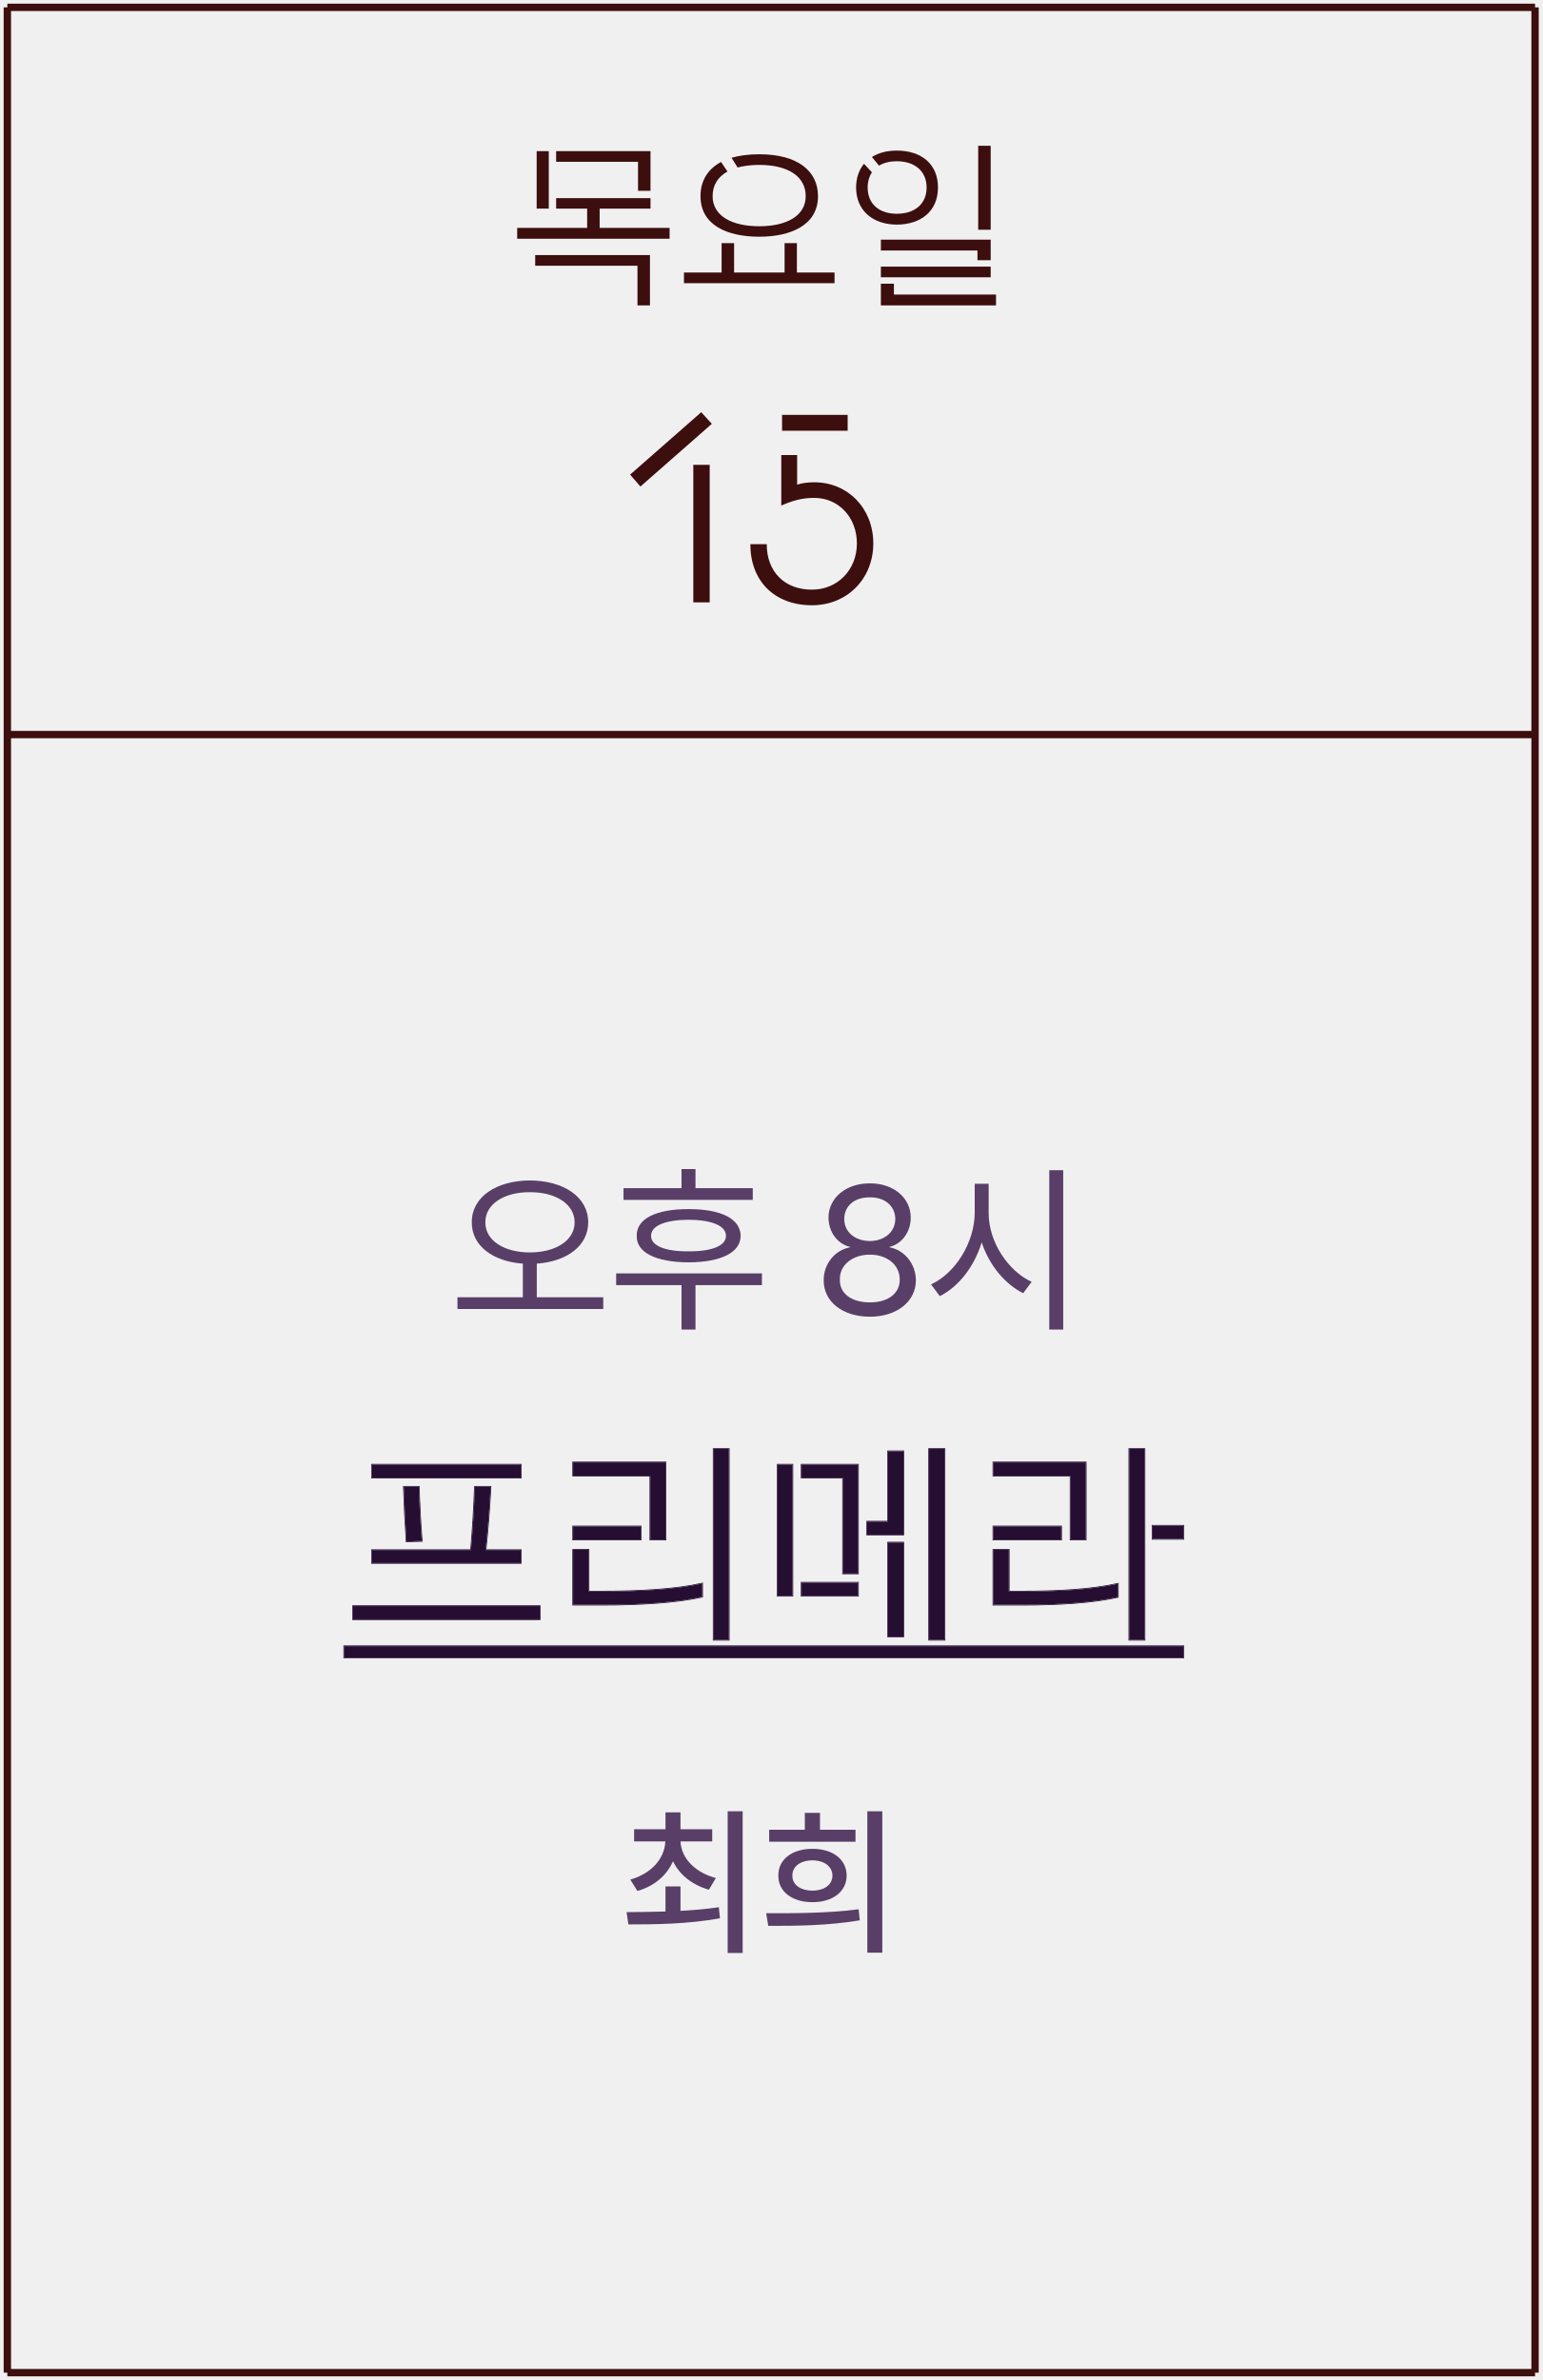
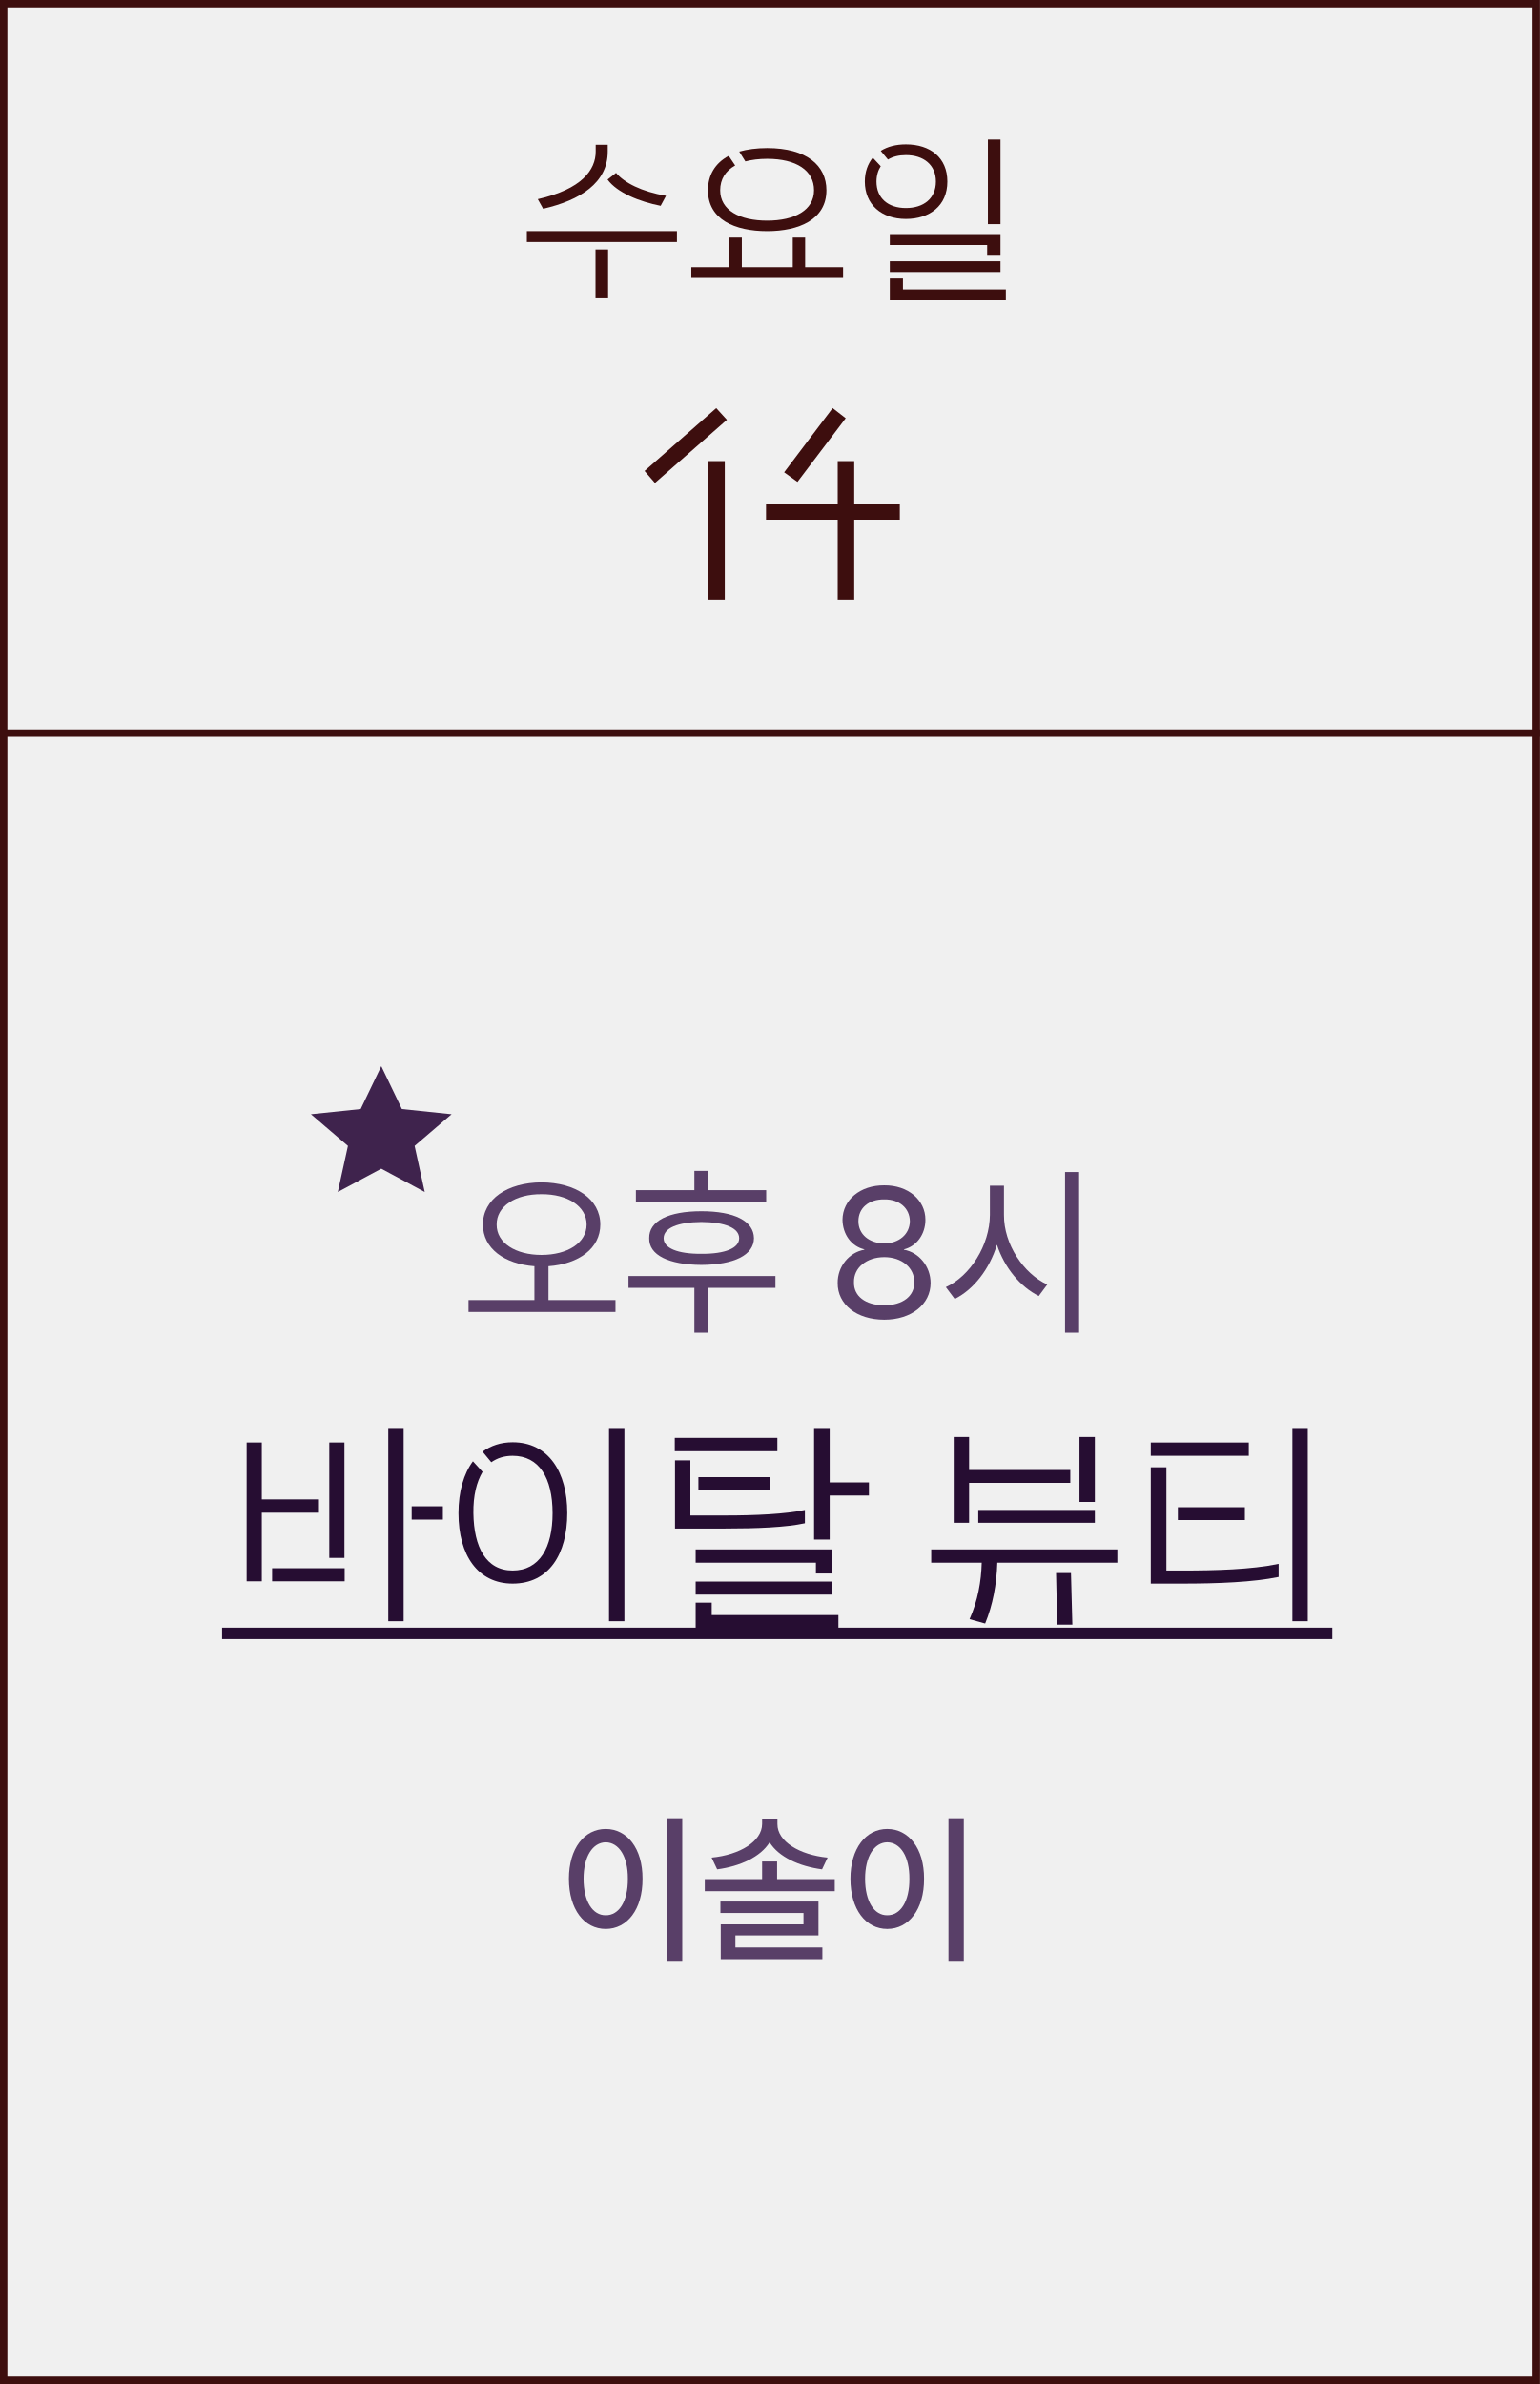
- <svg xmlns="http://www.w3.org/2000/svg" width="210" height="324" viewBox="0 0 210 324" fill="none">
-   <path d="M1 100H209" stroke="#3D0E0E" />
-   <path d="M1 1H209" stroke="#3D0E0E" />
-   <path d="M1 323H209" stroke="#3D0E0E" />
-   <path d="M74.718 28.4H73.067V20.575H74.718V28.4ZM86.868 22.025H75.718V20.575H88.567V25.975H86.868V22.025ZM91.168 31.025V32.5H70.418V31.025H79.942V28.4H75.718V26.975H88.567V28.4H81.642V31.025H91.168ZM72.868 34.725H88.493V41.575H86.793V36.175H72.868V34.725Z" fill="#3D0E0E" />
-   <path d="M99.048 23.35C97.748 24.075 97.023 25.2 97.023 26.7C97.023 29.4 99.648 30.8 103.373 30.8C107.073 30.8 109.698 29.4 109.698 26.7C109.698 24 107.273 22.45 103.373 22.45C102.273 22.45 101.273 22.575 100.423 22.8L99.598 21.475C100.673 21.175 101.923 21 103.373 21C108.698 21 111.373 23.35 111.373 26.7C111.373 30.675 107.623 32.225 103.373 32.225C98.998 32.225 95.373 30.65 95.373 26.7C95.373 24.7 96.298 23.05 98.173 22.05L99.048 23.35ZM93.123 37.1H98.248V33.1H99.948V37.1H106.823V33.1H108.498V37.1H113.623V38.55H93.123V37.1Z" fill="#3D0E0E" />
-   <path d="M133.183 19.85H134.883V31.275H133.183V19.85ZM118.708 23.45C118.358 24 118.133 24.7 118.133 25.525C118.133 27.8 119.733 29.1 122.108 29.1C124.508 29.1 126.158 27.8 126.158 25.525C126.158 23.25 124.483 21.95 122.108 21.95C121.158 21.95 120.333 22.15 119.683 22.55L118.708 21.375C119.633 20.8 120.758 20.5 122.108 20.5C125.408 20.5 127.708 22.3 127.708 25.525C127.708 28.8 125.308 30.575 122.108 30.575C118.808 30.575 116.558 28.625 116.558 25.525C116.558 24.225 116.958 23.125 117.633 22.3L118.708 23.45ZM133.083 34.1H119.933V32.625H134.883V35.425H133.083V34.1ZM119.933 36.3H134.883V37.75H119.933V36.3ZM121.708 40.1H135.608V41.575H119.933V38.625H121.708V40.1Z" fill="#3D0E0E" />
-   <path d="M95.475 56.116L96.915 57.7L87.195 66.232L85.79 64.612L95.475 56.116ZM96.626 63.28V82H94.394V63.28H96.626Z" fill="#3D0E0E" />
-   <path d="M106.48 58.636V56.476H115.408V58.636H106.48ZM110.872 65.656C115.444 65.656 118.9 69.22 118.9 73.972C118.9 78.796 115.336 82.396 110.548 82.396C105.472 82.396 102.16 79.12 102.16 74.08H104.392C104.392 77.824 106.804 80.272 110.548 80.272C114.04 80.272 116.668 77.572 116.668 73.972C116.668 70.444 114.184 67.78 110.872 67.78C109.144 67.78 107.848 68.176 106.372 68.824V61.948H108.532V65.98C109.144 65.764 110.008 65.656 110.872 65.656Z" fill="#3D0E0E" />
+ <svg xmlns="http://www.w3.org/2000/svg" width="208" height="322" viewBox="0 0 208 322" fill="none">
+   <rect x="0.5" y="0.5" width="207" height="321" stroke="#3D0E0E" />
+   <path d="M0 99H208" stroke="#3D0E0E" />
+   <path d="M72.637 26.9C78.612 25.55 80.462 22.925 80.462 20.475V19.55H82.087V20.475C82.087 24.7 78.362 27.05 73.362 28.2L72.637 26.9ZM83.212 23.35C84.312 24.675 86.637 25.875 89.962 26.45L89.237 27.8C86.337 27.225 83.362 26.025 82.062 24.25L83.212 23.35ZM71.162 31.225H91.437V32.7H71.162V31.225ZM82.137 40.175H80.437V33.7H82.137V40.175Z" fill="#3D0E0E" />
+   <path d="M99.303 22.35C98.003 23.075 97.278 24.2 97.278 25.7C97.278 28.4 99.903 29.8 103.628 29.8C107.328 29.8 109.953 28.4 109.953 25.7C109.953 23 107.528 21.45 103.628 21.45C102.528 21.45 101.528 21.575 100.678 21.8L99.853 20.475C100.928 20.175 102.178 20 103.628 20C108.953 20 111.628 22.35 111.628 25.7C111.628 29.675 107.878 31.225 103.628 31.225C99.253 31.225 95.628 29.65 95.628 25.7C95.628 23.7 96.553 22.05 98.428 21.05L99.303 22.35ZM93.378 36.1H98.503V32.1H100.203V36.1H107.078V32.1H108.753V36.1H113.878V37.55H93.378V36.1Z" fill="#3D0E0E" />
+   <path d="M133.439 18.85H135.139V30.275H133.439V18.85ZM118.964 22.45C118.614 23 118.389 23.7 118.389 24.525C118.389 26.8 119.989 28.1 122.364 28.1C124.764 28.1 126.414 26.8 126.414 24.525C126.414 22.25 124.739 20.95 122.364 20.95C121.414 20.95 120.589 21.15 119.939 21.55L118.964 20.375C119.889 19.8 121.014 19.5 122.364 19.5C125.664 19.5 127.964 21.3 127.964 24.525C127.964 27.8 125.564 29.575 122.364 29.575C119.064 29.575 116.814 27.625 116.814 24.525C116.814 23.225 117.214 22.125 117.889 21.3L118.964 22.45ZM133.339 33.1H120.189V31.625H135.139V34.425H133.339V33.1ZM120.189 35.3H135.139V36.75H120.189V35.3ZM121.964 39.1H135.864V40.575H120.189V37.625H121.964V39.1Z" fill="#3D0E0E" />
+   <path d="M96.746 55.116L98.186 56.7L88.466 65.232L87.062 63.612L96.746 55.116ZM97.898 62.28V81H95.666V62.28H97.898Z" fill="#3D0E0E" />
+   <path d="M105.916 63.792L112.468 55.116L114.232 56.484L107.716 65.088L105.916 63.792ZM115.384 70.2V81H113.152V70.2H103.468V68.04H113.152V62.28H115.384V68.04H121.54V70.2H115.384Z" fill="#3D0E0E" />
+   <g clip-path="url(#clip0_388_498)">
+     <path d="M51.5 157.852L57.371 161L56.003 154.774L61 150.494L54.283 149.794L51.5 144L48.717 149.794L42 150.494L46.997 154.774L45.628 161L51.5 157.852Z" fill="#3F234D" />
+   </g>
  <g opacity="0.85">
-     <path d="M72.135 160.7C76.76 160.725 80.085 162.95 80.085 166.4C80.085 169.6 77.21 171.725 73.085 172.025V176.6H82.135V178.2H62.285V176.6H71.185V172.025C67.11 171.725 64.21 169.6 64.235 166.4C64.21 162.95 67.56 160.725 72.135 160.7ZM66.085 166.4C66.06 168.875 68.635 170.5 72.135 170.5C75.66 170.5 78.235 168.875 78.235 166.4C78.235 163.925 75.66 162.275 72.135 162.3C68.635 162.275 66.06 163.925 66.085 166.4Z" fill="#3E2050" />
-     <path d="M102.491 161.75V163.35H84.891V161.75H92.791V159.15H94.691V161.75H102.491ZM83.891 174.95V173.35H103.741V174.95H94.691V181H92.791V174.95H83.891ZM86.691 168.25C86.641 165.9 89.316 164.6 93.741 164.6C98.166 164.6 100.816 165.9 100.841 168.25C100.816 170.525 98.166 171.825 93.741 171.85C89.316 171.825 86.641 170.525 86.691 168.25ZM88.641 168.25C88.641 169.575 90.516 170.375 93.741 170.35C96.966 170.375 98.841 169.575 98.841 168.25C98.841 166.875 96.966 166.075 93.741 166.05C90.516 166.075 88.641 166.875 88.641 168.25Z" fill="#3E2050" />
-     <path d="M118.448 179.25C114.698 179.25 112.123 177.175 112.148 174.3C112.123 172.025 113.723 170.15 115.748 169.8V169.75C113.973 169.325 112.823 167.7 112.798 165.75C112.823 163.075 115.173 161.075 118.448 161.1C121.648 161.075 123.998 163.075 123.998 165.75C123.998 167.7 122.823 169.325 121.098 169.75V169.8C123.098 170.15 124.698 172.025 124.698 174.3C124.698 177.175 122.098 179.25 118.448 179.25ZM114.348 174.2C114.298 176.05 115.873 177.3 118.448 177.3C120.948 177.3 122.523 176.05 122.498 174.2C122.523 172.225 120.798 170.8 118.448 170.8C116.048 170.8 114.298 172.225 114.348 174.2ZM114.948 165.95C114.948 167.725 116.398 168.925 118.448 168.95C120.423 168.925 121.873 167.725 121.898 165.95C121.873 164.175 120.473 162.975 118.448 163C116.323 162.975 114.948 164.175 114.948 165.95Z" fill="#3E2050" />
-     <path d="M134.609 165.1C134.584 169.075 137.284 173.05 140.459 174.5L139.309 176.05C136.834 174.825 134.684 172.25 133.659 169.125C132.659 172.425 130.509 175.175 127.959 176.45L126.759 174.85C130.009 173.375 132.684 169.225 132.709 165.1V161.15H134.609V165.1ZM142.859 181V159.3H144.759V181H142.859Z" fill="#3E2050" />
+     <path d="M73.135 159.7C77.76 159.725 81.085 161.95 81.085 165.4C81.085 168.6 78.21 170.725 74.085 171.025V175.6H83.135V177.2H63.285V175.6H72.185V171.025C68.11 170.725 65.21 168.6 65.235 165.4C65.21 161.95 68.56 159.725 73.135 159.7ZM67.085 165.4C67.06 167.875 69.635 169.5 73.135 169.5C76.66 169.5 79.235 167.875 79.235 165.4C79.235 162.925 76.66 161.275 73.135 161.3C69.635 161.275 67.06 162.925 67.085 165.4Z" fill="#3E2050" />
+     <path d="M103.491 160.75V162.35H85.891V160.75H93.791V158.15H95.691V160.75H103.491ZM84.891 173.95V172.35H104.741V173.95H95.691V180H93.791V173.95H84.891ZM87.691 167.25C87.641 164.9 90.316 163.6 94.741 163.6C99.166 163.6 101.816 164.9 101.841 167.25C101.816 169.525 99.166 170.825 94.741 170.85C90.316 170.825 87.641 169.525 87.691 167.25ZM89.641 167.25C89.641 168.575 91.516 169.375 94.741 169.35C97.966 169.375 99.841 168.575 99.841 167.25C99.841 165.875 97.966 165.075 94.741 165.05C91.516 165.075 89.641 165.875 89.641 167.25Z" fill="#3E2050" />
+     <path d="M119.448 178.25C115.698 178.25 113.123 176.175 113.148 173.3C113.123 171.025 114.723 169.15 116.748 168.8V168.75C114.973 168.325 113.823 166.7 113.798 164.75C113.823 162.075 116.173 160.075 119.448 160.1C122.648 160.075 124.998 162.075 124.998 164.75C124.998 166.7 123.823 168.325 122.098 168.75V168.8C124.098 169.15 125.698 171.025 125.698 173.3C125.698 176.175 123.098 178.25 119.448 178.25ZM115.348 173.2C115.298 175.05 116.873 176.3 119.448 176.3C121.948 176.3 123.523 175.05 123.498 173.2C123.523 171.225 121.798 169.8 119.448 169.8C117.048 169.8 115.298 171.225 115.348 173.2ZM115.948 164.95C115.948 166.725 117.398 167.925 119.448 167.95C121.423 167.925 122.873 166.725 122.898 164.95C122.873 163.175 121.473 161.975 119.448 162C117.323 161.975 115.948 163.175 115.948 164.95Z" fill="#3E2050" />
+     <path d="M135.609 164.1C135.584 168.075 138.284 172.05 141.459 173.5L140.309 175.05C137.834 173.825 135.684 171.25 134.659 168.125C133.659 171.425 131.509 174.175 128.959 175.45L127.759 173.85C131.009 172.375 133.684 168.225 133.709 164.1V160.15H135.609V164.1ZM143.859 180V158.3H145.759V180H143.859Z" fill="#3E2050" />
  </g>
-   <path d="M50.641 199.393H70.915V201.16H50.641V199.393ZM66.792 202.4C66.637 205.5 66.358 208.755 66.11 211.018H70.915V212.785H50.641V211.018H64.126C64.343 208.538 64.56 205.345 64.653 202.4H66.792ZM57.027 202.4C57.089 204.539 57.244 207.608 57.43 209.778L55.353 209.84C55.198 207.639 55.043 204.539 54.981 202.4H57.027ZM48.068 218.644H73.488V220.442H48.068V218.644Z" fill="#260D32" />
-   <path d="M97.154 223.232V197.254H99.231V223.232H97.154ZM78.028 200.881V199.083H90.613V209.592H88.537V200.881H78.028ZM78.028 209.592V207.794H87.234V209.592H78.028ZM80.135 216.66H82.119C86.862 216.66 91.915 216.412 95.604 215.575V217.373C92.163 218.148 87.234 218.458 82.088 218.458H78.028V210.987H80.135V216.66Z" fill="#260D32" />
-   <path d="M128.602 197.254V223.232H126.494V197.254H128.602ZM118.062 207.143H120.914V197.564H122.991V208.91H118.062V207.143ZM105.879 217.249V199.393H107.894V217.249H105.879ZM114.776 201.16H109.134V199.393H116.822V214.211H114.776V201.16ZM122.991 222.798H120.914V209.995H122.991V222.798ZM116.822 217.249H109.134V215.451H116.822V217.249Z" fill="#260D32" />
-   <path d="M153.751 223.232V197.254H155.828V223.232H153.751ZM135.244 200.881V199.083H147.83V209.592H145.753V200.881H135.244ZM161.129 207.701V209.499H156.913V207.701H161.129ZM135.244 209.592V207.794H144.482V209.592H135.244ZM137.352 216.66H139.336C143.769 216.66 148.512 216.443 152.201 215.606V217.404C148.76 218.179 144.141 218.458 139.305 218.458H135.244V210.987H137.352V216.66Z" fill="#260D32" />
-   <path d="M46.859 224.1H161.129V225.65H46.859V224.1Z" fill="#260D32" />
-   <path fill-rule="evenodd" clip-rule="evenodd" d="M50.541 199.293H71.015V201.26H50.541V199.293ZM66.897 202.3L66.892 202.405C66.739 205.457 66.466 208.658 66.221 210.918H71.015V212.885H50.541V210.918H64.034C64.248 208.452 64.461 205.303 64.553 202.397L64.556 202.3H66.897ZM57.124 202.3L57.127 202.397C57.189 204.535 57.344 207.602 57.529 209.769L57.538 209.875L55.26 209.943L55.253 209.847C55.098 207.645 54.943 204.543 54.881 202.403L54.878 202.3H57.124ZM47.968 218.544H73.588V220.542H47.968V218.544ZM97.054 223.332V197.154H99.331V223.332H97.054ZM77.927 200.981V198.983H90.713V209.692H88.436V200.981H77.927ZM77.927 209.692V207.694H87.334V209.692H77.927ZM95.704 215.45V217.453L95.626 217.47C92.174 218.248 87.236 218.558 82.088 218.558H77.927V210.887H80.235V216.56H82.119C86.861 216.56 91.905 216.312 95.582 215.477L95.704 215.45ZM128.702 197.154V223.332H126.394V197.154H128.702ZM117.962 207.043H120.814V197.464H123.091V209.01H117.962V207.043ZM105.779 217.349V199.293H107.994V217.349H105.779ZM109.034 201.26V199.293H116.922V214.311H114.676V201.26H109.034ZM123.091 222.898H120.814V209.895H123.091V222.898ZM116.922 217.349H109.034V215.351H116.922V217.349ZM153.651 223.332V197.154H155.928V223.332H153.651ZM135.144 200.981V198.983H147.93V209.692H145.653V200.981H135.144ZM161.229 207.601V209.599H156.813V207.601H161.229ZM135.144 209.692V207.694H144.582V209.692H135.144ZM152.301 215.481V217.484L152.223 217.501C148.771 218.279 144.143 218.558 139.305 218.558H135.144V210.887H137.452V216.56H139.336C143.768 216.56 148.502 216.343 152.179 215.508L152.301 215.481ZM46.759 224H161.229V225.75H46.759V224ZM70.915 199.393H50.641V201.16H70.915V199.393ZM66.11 211.018C66.358 208.755 66.637 205.5 66.792 202.4H64.653C64.56 205.345 64.343 208.538 64.126 211.018H50.641V212.785H70.915V211.018H66.11ZM57.43 209.778C57.244 207.608 57.089 204.539 57.027 202.4H54.981C55.043 204.539 55.198 207.639 55.353 209.84L57.43 209.778ZM73.488 218.644H48.068V220.442H73.488V218.644ZM97.154 197.254V223.232H99.231V197.254H97.154ZM78.027 199.083V200.881H88.536V209.592H90.613V199.083H78.027ZM78.027 207.794V209.592H87.234V207.794H78.027ZM82.119 216.66H80.135V210.987H78.027V218.458H82.088C87.234 218.458 92.163 218.148 95.604 217.373V215.575C91.915 216.412 86.862 216.66 82.119 216.66ZM128.602 223.232V197.254H126.494V223.232H128.602ZM120.914 207.143H118.062V208.91H122.991V197.564H120.914V207.143ZM105.879 199.393V217.249H107.894V199.393H105.879ZM109.134 201.16H114.776V214.211H116.822V199.393H109.134V201.16ZM120.914 222.798H122.991V209.995H120.914V222.798ZM109.134 217.249H116.822V215.451H109.134V217.249ZM153.751 197.254V223.232H155.828V197.254H153.751ZM135.244 199.083V200.881H145.753V209.592H147.83V199.083H135.244ZM161.129 209.499V207.701H156.913V209.499H161.129ZM135.244 207.794V209.592H144.482V207.794H135.244ZM139.336 216.66H137.352V210.987H135.244V218.458H139.305C144.141 218.458 148.76 218.179 152.201 217.404V215.606C148.512 216.443 143.769 216.66 139.336 216.66ZM161.129 224.1H46.859V225.65H161.129V224.1Z" fill="#240D32" />
+   <path d="M52.444 218.978V193H54.521V218.978H52.444ZM35.363 204.315V213.584H33.317V194.829H35.363V202.517H43.082V204.315H35.363ZM44.477 194.829H46.523V210.422H44.477V194.829ZM59.822 203.447V205.245H55.606V203.447H59.822ZM46.554 213.584H36.758V211.817H46.554V213.584Z" fill="#260D32" />
+   <path d="M84.34 193V218.978H82.263V193H84.34ZM65.182 196.069C66.298 195.263 67.631 194.798 69.243 194.798C74.11 194.798 76.621 198.859 76.621 204.346C76.621 209.926 74.141 213.894 69.243 213.894C64.562 213.894 61.927 210.081 61.927 204.377C61.927 201.463 62.64 199.045 63.88 197.371L65.182 198.797C64.376 200.161 63.911 201.99 63.942 204.377C64.004 208.965 65.647 212.127 69.243 212.127C72.87 212.127 74.637 209.027 74.637 204.377C74.637 199.603 72.808 196.627 69.243 196.627C68.096 196.627 67.166 196.937 66.36 197.495L65.182 196.069Z" fill="#260D32" />
+   <path d="M117.369 200.223V201.99H112.068V207.942H109.96V193H112.068V200.223H117.369ZM105 196.007H91.143V194.209H105V196.007ZM108.72 205.741C106.147 206.299 102.21 206.454 97.963 206.454H91.174V197.247H93.251V204.687H97.994C102.086 204.687 106.054 204.501 108.72 203.943V205.741ZM94.336 201.246V199.51H104.039V201.246H94.336ZM110.208 212.53V211.073H93.964V209.275H112.378V212.53H110.208ZM93.964 213.615H112.378V215.382H93.964V213.615ZM96.134 218.141H113.246V219.939H93.964V216.467H96.134V218.141Z" fill="#260D32" />
+   <path d="M130.898 205.679H128.821V194.085H130.898V198.549H144.569V200.285H130.898V205.679ZM147.886 202.858H145.809V194.085H147.886V202.858ZM132.138 203.943H147.886V205.679H132.138V203.943ZM150.924 209.275V211.073H134.711C134.618 214.018 134.091 216.808 133.068 219.288L130.96 218.699C132.076 216.219 132.541 213.584 132.603 211.073H125.783V209.275H150.924ZM144.662 212.468L144.848 219.443H142.802L142.647 212.468H144.662Z" fill="#260D32" />
+   <path d="M174.567 193H176.644V218.978H174.567V193ZM155.44 194.829H168.677V196.627H155.44V194.829ZM159.687 212.127C164.12 212.127 169.018 212.003 172.707 211.228V212.995C169.266 213.708 164.523 213.894 159.656 213.894H155.44V198.177H157.548V212.127H159.687ZM168.15 203.571V205.307H159.098V203.571H168.15Z" fill="#260D32" />
+   <path d="M30 219.846H179.961V221.396H30V219.846Z" fill="#260D32" />
  <g opacity="0.85">
-     <path d="M92.65 256.803V260.133C94.412 260.036 96.195 259.886 97.871 259.639L98.022 261.143C93.671 261.948 88.998 261.98 85.561 261.98L85.303 260.305C86.85 260.294 88.686 260.283 90.609 260.219V256.803H92.65ZM85.818 255.879C88.686 255.052 90.481 253.043 90.588 250.68H86.334V249.025H90.609V246.727H92.65V249.025H96.969V250.68H92.65C92.758 252.946 94.584 254.891 97.463 255.664L96.518 257.254C94.219 256.599 92.5 255.202 91.63 253.376C90.792 255.299 89.095 256.771 86.785 257.426L85.818 255.879ZM99.074 265.869V246.576H101.115V265.869H99.074Z" fill="#3E2050" />
-     <path d="M120.129 246.576V265.826H118.088V246.576H120.129ZM104.316 260.455C107.958 260.466 112.728 260.466 116.906 259.918L117.057 261.422C112.717 262.163 108.151 262.185 104.596 262.174L104.316 260.455ZM104.725 250.723V249.09H109.58V246.791H111.643V249.09H116.477V250.723H104.725ZM105.971 255.342C105.949 253.107 107.861 251.689 110.611 251.689C113.372 251.689 115.263 253.107 115.273 255.342C115.263 257.501 113.372 258.962 110.611 258.951C107.861 258.962 105.949 257.501 105.971 255.342ZM107.883 255.342C107.861 256.577 108.989 257.372 110.611 257.383C112.223 257.372 113.329 256.577 113.34 255.342C113.329 254.085 112.223 253.269 110.611 253.258C108.989 253.269 107.861 254.085 107.883 255.342Z" fill="#3E2050" />
+     <path d="M92.155 245.576V264.848H90.087V245.576H92.155ZM76.843 253.76C76.843 249.646 78.933 247.028 81.815 247.028C84.697 247.028 86.809 249.646 86.787 253.76C86.809 257.918 84.697 260.536 81.815 260.536C78.933 260.536 76.843 257.918 76.843 253.76ZM78.823 253.76C78.823 256.818 80.055 258.71 81.815 258.688C83.597 258.71 84.829 256.818 84.807 253.76C84.829 250.746 83.597 248.854 81.815 248.832C80.055 248.854 78.823 250.746 78.823 253.76Z" fill="#3E2050" />
+     <path d="M104.965 251.428V253.804H112.753V255.432H95.197V253.804H102.941V251.428H104.965ZM96.121 250.9C99.949 250.526 102.919 248.7 102.941 246.368V245.708H105.009V246.368C104.987 248.7 107.957 250.526 111.785 250.9L111.037 252.484C107.913 252.066 105.185 250.812 103.953 248.832C102.721 250.812 99.993 252.066 96.869 252.484L96.121 250.9ZM97.309 258.38V256.84H110.553V261.416H99.333V263.044H111.081V264.628H97.353V259.92H108.529V258.38H97.309Z" fill="#3E2050" />
+     <path d="M130.183 245.576V264.848H128.115V245.576H130.183ZM114.871 253.76C114.871 249.646 116.961 247.028 119.843 247.028C122.725 247.028 124.837 249.646 124.815 253.76C124.837 257.918 122.725 260.536 119.843 260.536C116.961 260.536 114.871 257.918 114.871 253.76ZM116.851 253.76C116.851 256.818 118.083 258.71 119.843 258.688C121.625 258.71 122.857 256.818 122.835 253.76C122.857 250.746 121.625 248.854 119.843 248.832C118.083 248.854 116.851 250.746 116.851 253.76Z" fill="#3E2050" />
  </g>
-   <path d="M1 1V323" stroke="#3D0E0E" />
-   <path d="M209 1V323" stroke="#3D0E0E" />
+   <defs>
+     <clipPath id="clip0_388_498">
+       <rect width="19" height="17" fill="white" transform="translate(42 144)" />
+     </clipPath>
+   </defs>
</svg>
